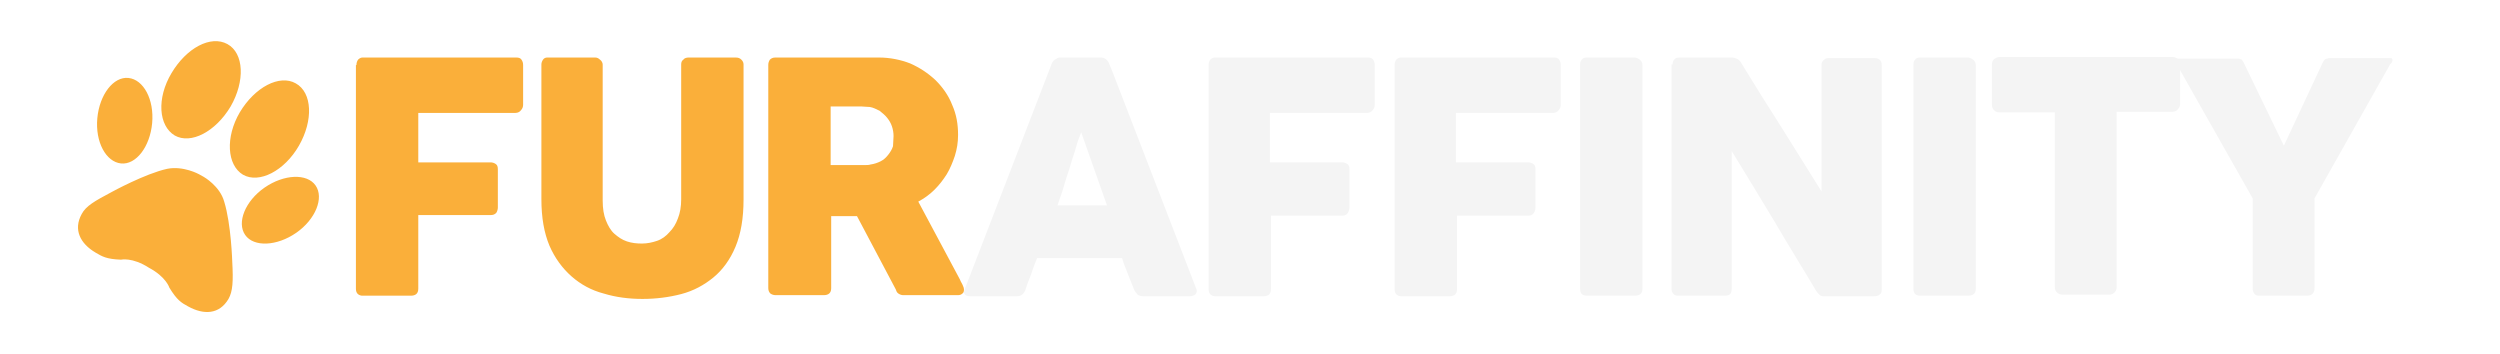
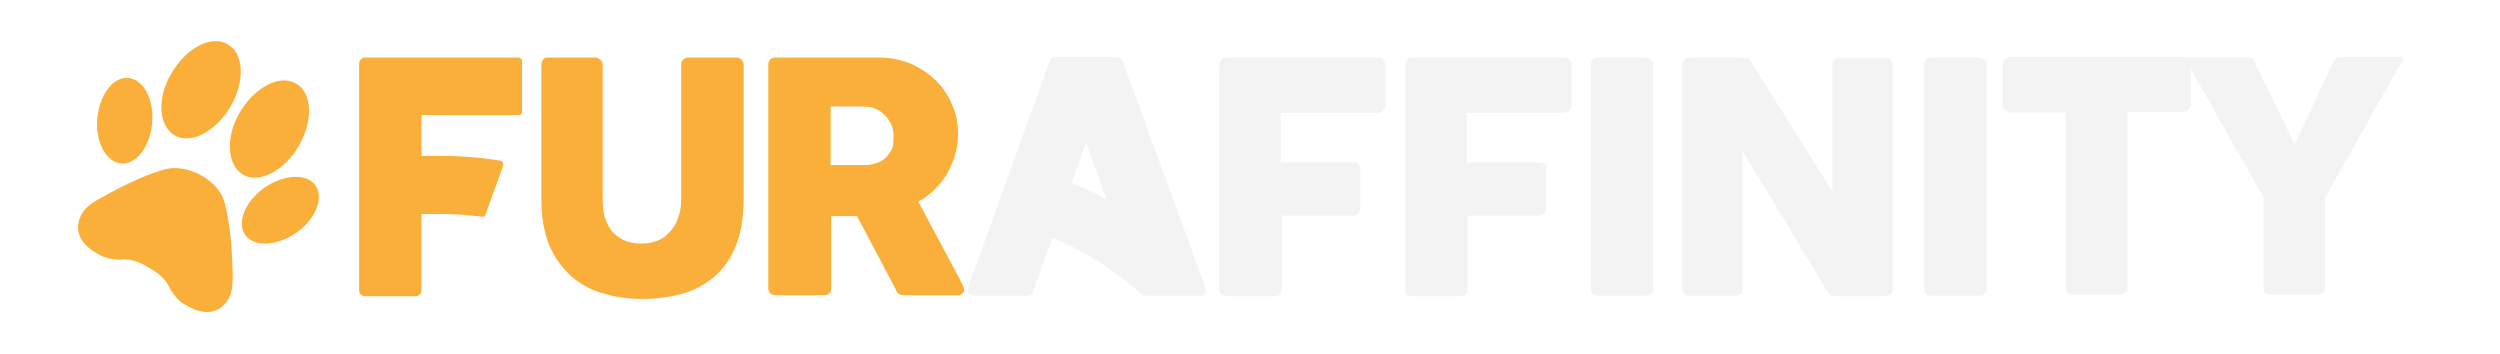
- <svg xmlns="http://www.w3.org/2000/svg" version="1.1" id="Layer_1" x="0px" y="0px" viewBox="0 0 465 65.7" style="enable-background:new 0 0 465 65.7;" xml:space="preserve">
+ <svg xmlns="http://www.w3.org/2000/svg" version="1.1" id="Layer_1" x="0px" y="0px" viewBox="107 40.3 465 65.7" style="enable-background:new 107 40.3 465 65.7;" xml:space="preserve">
  <style type="text/css">
- 	.st0{fill:#F4F4F4;}
+ 	.st0{fill:#F3F3F3;}
	.st1{fill:#FAAF3A;}
</style>
  <g id="XMLID_11_">
-     <path id="XMLID_12_" class="st0" d="M195.6,11.9c0-0.1,0.1-0.2,0.2-0.4c0.1-0.1,0.2-0.3,0.4-0.4c0.2-0.1,0.3-0.2,0.5-0.3   c0.2-0.1,0.3-0.1,0.5-0.1h7.6c0.3,0,0.6,0.1,0.9,0.3c0.2,0.2,0.4,0.4,0.5,0.6l0.7,1.7l15.6,40.4c0.2,0.4,0.1,0.7-0.1,1   c-0.2,0.2-0.6,0.4-1.1,0.4h-8.6c-0.5,0-0.8-0.1-1.1-0.3c-0.2-0.2-0.4-0.5-0.6-0.8c-0.4-1-0.8-2-1.2-3c-0.4-1-0.8-2-1.1-3h-15.8   c-0.4,1-0.8,2-1.1,3c-0.4,1-0.8,2-1.1,3c-0.3,0.7-0.8,1.1-1.5,1.1h-8.8c-0.4,0-0.7-0.1-0.9-0.3c-0.2-0.2-0.3-0.5-0.1-0.9   L195.6,11.9z M201.1,24.6c-0.4,1-0.8,2.1-1.1,3.3c-0.4,1.2-0.8,2.4-1.1,3.5c-0.4,1.2-0.8,2.4-1.1,3.5s-0.8,2.3-1.1,3.3h9.2   L201.1,24.6z" />
-     <path id="XMLID_15_" class="st0" d="M224.8,12.1c0-0.4,0.1-0.7,0.3-1c0.2-0.2,0.5-0.4,0.8-0.4h28.5c0.5,0,0.8,0.1,1,0.4   c0.2,0.3,0.3,0.6,0.3,1v7.4c0,0.3-0.1,0.7-0.4,1c-0.2,0.3-0.6,0.5-1,0.5h-18.1v9.2h13.4c0.4,0,0.7,0.1,1,0.3c0.3,0.2,0.4,0.5,0.4,1   v7.1c0,0.3-0.1,0.7-0.3,1c-0.2,0.3-0.5,0.5-0.9,0.5h-13.4v13.7c0,0.9-0.5,1.3-1.4,1.3h-9.1c-0.7-0.1-1.1-0.5-1.1-1.3V12.1z" />
-     <path id="XMLID_17_" class="st0" d="M259.4,12.1c0-0.4,0.1-0.7,0.3-1c0.2-0.2,0.5-0.4,0.8-0.4h28.5c0.5,0,0.8,0.1,1,0.4   c0.2,0.3,0.3,0.6,0.3,1v7.4c0,0.3-0.1,0.7-0.4,1c-0.2,0.3-0.6,0.5-1,0.5h-18.1v9.2h13.4c0.4,0,0.7,0.1,1,0.3c0.3,0.2,0.4,0.5,0.4,1   v7.1c0,0.3-0.1,0.7-0.3,1c-0.2,0.3-0.5,0.5-0.9,0.5h-13.4v13.7c0,0.9-0.5,1.3-1.4,1.3h-9.1c-0.7-0.1-1.1-0.5-1.1-1.3V12.1z" />
-     <path id="XMLID_19_" class="st0" d="M293.9,12c0-0.4,0.1-0.7,0.3-0.9c0.2-0.3,0.5-0.4,1-0.4h8.8c0.3,0,0.6,0.1,1,0.4   c0.3,0.2,0.5,0.6,0.5,1v41.6c0,0.9-0.5,1.3-1.5,1.3h-8.8c-0.9,0-1.3-0.4-1.3-1.3V12z" />
-     <path id="XMLID_21_" class="st0" d="M311.1,12c0-0.4,0.1-0.7,0.3-0.9c0.2-0.3,0.5-0.4,1-0.4h9.7c0.3,0,0.6,0.1,0.9,0.2   c0.3,0.1,0.6,0.4,0.8,0.7c2.5,4.1,5,8.1,7.5,12c2.5,4,5,8,7.5,12V11.9c0.1-0.4,0.2-0.6,0.5-0.8c0.2-0.2,0.5-0.3,0.8-0.3h8.5   c0.4,0,0.8,0.1,1,0.3c0.3,0.2,0.4,0.6,0.4,1v41.8c0,0.4-0.1,0.7-0.4,0.9c-0.2,0.2-0.6,0.3-1,0.3h-9.5c-0.3,0-0.5-0.1-0.7-0.3   c-0.2-0.2-0.4-0.4-0.6-0.7c-2.6-4.4-5.3-8.7-7.8-13c-2.6-4.3-5.2-8.6-7.9-13v25.6c0,0.4-0.1,0.8-0.3,1c-0.2,0.2-0.6,0.3-1.1,0.3   h-8.5c-0.5,0-0.8-0.1-1-0.4c-0.2-0.2-0.3-0.6-0.3-0.9V12z" />
-     <path id="XMLID_23_" class="st0" d="M355.9,12c0-0.4,0.1-0.7,0.3-0.9c0.2-0.3,0.5-0.4,1-0.4h8.8c0.3,0,0.6,0.1,1,0.4   c0.3,0.2,0.5,0.6,0.5,1v41.6c0,0.9-0.5,1.3-1.5,1.3h-8.8c-0.9,0-1.3-0.4-1.3-1.3V12z" />
-     <path id="XMLID_25_" class="st0" d="M370.5,12c0-0.4,0.1-0.7,0.4-1c0.3-0.2,0.6-0.4,1-0.4H404c0.4,0,0.7,0.1,1,0.3   c0.3,0.2,0.4,0.5,0.5,1v7.4c0,0.4-0.1,0.7-0.4,1c-0.2,0.3-0.6,0.5-1.1,0.5h-10.3v32.6c0,0.4-0.1,0.7-0.4,1c-0.3,0.3-0.6,0.4-1,0.4   h-8.7c-0.3,0-0.7-0.1-1-0.4c-0.3-0.3-0.4-0.6-0.4-1V20.9h-10.3c-0.4,0-0.7-0.1-1-0.4c-0.3-0.3-0.4-0.6-0.4-1.1V12z" />
-     <path id="XMLID_27_" class="st0" d="M424.8,27.1l7.2-15.4c0.1-0.2,0.2-0.4,0.3-0.5c0.1-0.1,0.2-0.2,0.2-0.2c0.1,0,0.2-0.1,0.3-0.1   c0.1,0,0.2,0,0.3-0.1h11.5c0.1,0,0.3,0,0.3,0.1c0.1,0.1,0.1,0.2,0.1,0.3c0,0.2-0.1,0.5-0.4,0.7l-14.1,25v16.7   c0,0.9-0.5,1.4-1.4,1.4h-8.9c-0.4,0-0.7-0.1-0.9-0.4c-0.2-0.2-0.3-0.6-0.3-1V36.9l-14.1-24.9c-0.3-0.3-0.4-0.5-0.4-0.7   c0-0.1,0-0.2,0.1-0.3c0.1-0.1,0.2-0.1,0.3-0.1h11.5c0.1,0,0.2,0.1,0.3,0.1c0.1,0,0.2,0,0.2,0.1c0.1,0,0.2,0.1,0.2,0.2   c0.1,0.1,0.2,0.3,0.3,0.5L424.8,27.1z" />
+     <path id="XMLID_15_" class="st0" d="M333.8,52.4c0-0.4,0.1-0.7,0.3-1c0.2-0.2,0.5-0.4,0.8-0.4h28.5c0.5,0,0.8,0.1,1,0.4   c0.2,0.3,0.3,0.6,0.3,1v7.4c0,0.3-0.1,0.7-0.4,1c-0.2,0.3-0.6,0.5-1,0.5h-18.1v9.2h13.4c0.4,0,0.7,0.1,1,0.3s0.4,0.5,0.4,1v7.1   c0,0.3-0.1,0.7-0.3,1c-0.2,0.3-0.5,0.5-0.9,0.5h-13.4v13.7c0,0.9-0.5,1.3-1.4,1.3h-9.1c-0.7-0.1-1.1-0.5-1.1-1.3V52.4z" />
+     <path id="XMLID_17_" class="st0" d="M368.4,52.4c0-0.4,0.1-0.7,0.3-1c0.2-0.2,0.5-0.4,0.8-0.4H398c0.5,0,0.8,0.1,1,0.4   c0.2,0.3,0.3,0.6,0.3,1v7.4c0,0.3-0.1,0.7-0.4,1c-0.2,0.3-0.6,0.5-1,0.5h-18.1v9.2h13.4c0.4,0,0.7,0.1,1,0.3s0.4,0.5,0.4,1v7.1   c0,0.3-0.1,0.7-0.3,1c-0.2,0.3-0.5,0.5-0.9,0.5H380v13.7c0,0.9-0.5,1.3-1.4,1.3h-9.1c-0.7-0.1-1.1-0.5-1.1-1.3L368.4,52.4   L368.4,52.4z" />
+     <path id="XMLID_19_" class="st0" d="M402.9,52.3c0-0.4,0.1-0.7,0.3-0.9c0.2-0.3,0.5-0.4,1-0.4h8.8c0.3,0,0.6,0.1,1,0.4   c0.3,0.2,0.5,0.6,0.5,1V94c0,0.9-0.5,1.3-1.5,1.3h-8.8c-0.9,0-1.3-0.4-1.3-1.3V52.3z" />
+     <path id="XMLID_21_" class="st0" d="M420.1,52.3c0-0.4,0.1-0.7,0.3-0.9c0.2-0.3,0.5-0.4,1-0.4h9.7c0.3,0,0.6,0.1,0.9,0.2   s0.6,0.4,0.8,0.7c2.5,4.1,5,8.1,7.5,12c2.5,4,5,8,7.5,12V52.2c0.1-0.4,0.2-0.6,0.5-0.8c0.2-0.2,0.5-0.3,0.8-0.3h8.5   c0.4,0,0.8,0.1,1,0.3c0.3,0.2,0.4,0.6,0.4,1v41.8c0,0.4-0.1,0.7-0.4,0.9c-0.2,0.2-0.6,0.3-1,0.3h-9.5c-0.3,0-0.5-0.1-0.7-0.3   c-0.2-0.2-0.4-0.4-0.6-0.7c-2.6-4.4-5.3-8.7-7.8-13c-2.6-4.3-5.2-8.6-7.9-13V94c0,0.4-0.1,0.8-0.3,1c-0.2,0.2-0.6,0.3-1.1,0.3h-8.5   c-0.5,0-0.8-0.1-1-0.4c-0.2-0.2-0.3-0.6-0.3-0.9V52.3H420.1z" />
+     <path id="XMLID_23_" class="st0" d="M464.9,52.3c0-0.4,0.1-0.7,0.3-0.9c0.2-0.3,0.5-0.4,1-0.4h8.8c0.3,0,0.6,0.1,1,0.4   c0.3,0.2,0.5,0.6,0.5,1V94c0,0.9-0.5,1.3-1.5,1.3h-8.8c-0.9,0-1.3-0.4-1.3-1.3V52.3z" />
+     <path id="XMLID_25_" class="st0" d="M479.5,52.3c0-0.4,0.1-0.7,0.4-1c0.3-0.2,0.6-0.4,1-0.4H513c0.4,0,0.7,0.1,1,0.3   c0.3,0.2,0.4,0.5,0.5,1v7.4c0,0.4-0.1,0.7-0.4,1c-0.2,0.3-0.6,0.5-1.1,0.5h-10.3v32.6c0,0.4-0.1,0.7-0.4,1s-0.6,0.4-1,0.4h-8.7   c-0.3,0-0.7-0.1-1-0.4c-0.3-0.3-0.4-0.6-0.4-1V61.2h-10.3c-0.4,0-0.7-0.1-1-0.4s-0.4-0.6-0.4-1.1L479.5,52.3L479.5,52.3z" />
+     <path id="XMLID_27_" class="st0" d="M533.8,67.2l7.2-15.4c0.1-0.2,0.2-0.4,0.3-0.5c0.1-0.1,0.2-0.2,0.2-0.2c0.1,0,0.2-0.1,0.3-0.1   c0.1,0,0.2,0,0.3-0.1h11.5c0.1,0,0.3,0,0.3,0.1c0.1,0.1,0.1,0.2,0.1,0.3c0,0.2-0.1,0.5-0.4,0.7l-14.1,25v16.7   c0,0.9-0.5,1.4-1.4,1.4h-8.9c-0.4,0-0.7-0.1-0.9-0.4c-0.2-0.2-0.3-0.6-0.3-1V77l-14.1-24.9c-0.3-0.3-0.4-0.5-0.4-0.7   c0-0.1,0-0.2,0.1-0.3c0.1-0.1,0.2-0.1,0.3-0.1h11.5c0.1,0,0.2,0.1,0.3,0.1c0.1,0,0.2,0,0.2,0.1c0.1,0,0.2,0.1,0.2,0.2   c0.1,0.1,0.2,0.3,0.3,0.5L533.8,67.2z" />
  </g>
  <g id="XMLID_3_">
-     <path id="XMLID_4_" class="st1" d="M66.3,12.1c0-0.4,0.1-0.7,0.3-1c0.2-0.2,0.5-0.4,0.8-0.4H96c0.5,0,0.8,0.1,1,0.4   c0.2,0.3,0.3,0.6,0.3,1v7.4c0,0.3-0.1,0.7-0.4,1c-0.2,0.3-0.6,0.5-1,0.5H77.8v9.2h13.4c0.4,0,0.7,0.1,1,0.3c0.3,0.2,0.4,0.5,0.4,1   v7.1c0,0.3-0.1,0.7-0.3,1C92,39.9,91.7,40,91.3,40H77.8v13.7c0,0.9-0.5,1.3-1.4,1.3h-9.1c-0.7-0.1-1.1-0.5-1.1-1.3V12.1z" />
-     <path id="XMLID_6_" class="st1" d="M112.1,37.3c0,1.5,0.2,2.7,0.6,3.7c0.4,1,0.9,1.9,1.6,2.5c0.7,0.6,1.4,1.1,2.3,1.4   c0.9,0.3,1.8,0.4,2.8,0.4c1,0,1.9-0.2,2.8-0.5c0.9-0.3,1.7-0.9,2.3-1.6c0.7-0.7,1.2-1.5,1.6-2.6c0.4-1,0.6-2.2,0.6-3.5V12   c0-0.4,0.1-0.7,0.4-0.9c0.2-0.3,0.6-0.4,1-0.4h8.7c0.5,0,0.8,0.1,1.1,0.4c0.3,0.3,0.4,0.6,0.4,0.9v25.1c0,3.5-0.5,6.4-1.5,8.8   c-1,2.4-2.4,4.3-4.1,5.7c-1.7,1.4-3.7,2.5-6,3.1c-2.3,0.6-4.7,0.9-7.2,0.9c-2.5,0-4.9-0.3-7.2-1c-2.3-0.6-4.3-1.7-6-3.2   c-1.7-1.5-3.1-3.4-4.1-5.7c-1-2.4-1.5-5.2-1.5-8.7V12c0-0.3,0.1-0.6,0.3-0.9c0.2-0.3,0.5-0.4,0.8-0.4h8.9c0.3,0,0.6,0.1,0.9,0.4   c0.3,0.2,0.5,0.6,0.5,0.9V37.3z" />
-     <path id="XMLID_8_" class="st1" d="M142.9,12.1c0-0.4,0.1-0.7,0.3-1c0.2-0.2,0.5-0.4,1-0.4h19.3c2,0,4,0.4,5.8,1.1   c1.8,0.8,3.3,1.8,4.7,3.1c1.3,1.3,2.4,2.8,3.1,4.6c0.8,1.8,1.1,3.6,1.1,5.6c0,1.4-0.2,2.6-0.6,3.9c-0.4,1.2-0.9,2.4-1.5,3.4   c-0.7,1.1-1.4,2-2.3,2.9c-0.9,0.9-1.9,1.6-3,2.2l7.7,14.4c0.1,0.3,0.3,0.6,0.5,1c0.2,0.4,0.3,0.7,0.3,1c0,0.3-0.1,0.6-0.3,0.7   c-0.2,0.2-0.5,0.3-0.8,0.3h-10.2c-0.3,0-0.6-0.1-0.9-0.3c-0.3-0.2-0.4-0.5-0.5-0.8l-7.2-13.6h-4.8v13.4c0,0.9-0.5,1.3-1.4,1.3h-8.9   c-0.4,0-0.7-0.1-1-0.3c-0.2-0.2-0.4-0.5-0.4-1V12.1z M166.2,25.3c0-0.6-0.1-1.2-0.3-1.8c-0.2-0.6-0.5-1.1-0.9-1.6   c-0.4-0.5-0.9-0.9-1.4-1.3c-0.6-0.3-1.2-0.6-1.8-0.7c-0.6,0-1.1-0.1-1.6-0.1c-0.5,0-1,0-1.6,0h-4.1v10.9h5.5c0.4,0,0.7,0,1,0   c0.3,0,0.6,0,0.9-0.1c0.7-0.1,1.3-0.3,1.9-0.6c0.6-0.3,1-0.7,1.4-1.2c0.4-0.5,0.7-1,0.9-1.6C166.1,26.6,166.2,26,166.2,25.3z" />
+     <path id="XMLID_6_" class="st1" d="M219.1,77.6c0,1.5,0.2,2.7,0.6,3.7s0.9,1.9,1.6,2.5c0.7,0.6,1.4,1.1,2.3,1.4   c0.9,0.3,1.8,0.4,2.8,0.4s1.9-0.2,2.8-0.5c0.9-0.3,1.7-0.9,2.3-1.6c0.7-0.7,1.2-1.5,1.6-2.6c0.4-1,0.6-2.2,0.6-3.5V52.3   c0-0.4,0.1-0.7,0.4-0.9c0.2-0.3,0.6-0.4,1-0.4h8.7c0.5,0,0.8,0.1,1.1,0.4c0.3,0.3,0.4,0.6,0.4,0.9v25.1c0,3.5-0.5,6.4-1.5,8.8   c-1,2.4-2.4,4.3-4.1,5.7c-1.7,1.4-3.7,2.5-6,3.1s-4.7,0.9-7.2,0.9s-4.9-0.3-7.2-1c-2.3-0.6-4.3-1.7-6-3.2s-3.1-3.4-4.1-5.7   c-1-2.4-1.5-5.2-1.5-8.7v-25c0-0.3,0.1-0.6,0.3-0.9c0.2-0.3,0.5-0.4,0.8-0.4h8.9c0.3,0,0.6,0.1,0.9,0.4c0.3,0.2,0.5,0.6,0.5,0.9   V77.6L219.1,77.6z" />
+     <path id="XMLID_8_" class="st1" d="M249.9,52.4c0-0.4,0.1-0.7,0.3-1c0.2-0.2,0.5-0.4,1-0.4h19.3c2,0,4,0.4,5.8,1.1   c1.8,0.8,3.3,1.8,4.7,3.1c1.3,1.3,2.4,2.8,3.1,4.6c0.8,1.8,1.1,3.6,1.1,5.6c0,1.4-0.2,2.6-0.6,3.9c-0.4,1.2-0.9,2.4-1.5,3.4   c-0.7,1.1-1.4,2-2.3,2.9c-0.9,0.9-1.9,1.6-3,2.2l7.7,14.4c0.1,0.3,0.3,0.6,0.5,1s0.3,0.7,0.3,1s-0.1,0.6-0.3,0.7   c-0.2,0.2-0.5,0.3-0.8,0.3H275c-0.3,0-0.6-0.1-0.9-0.3c-0.3-0.2-0.4-0.5-0.5-0.8l-7.2-13.6h-4.8v13.4c0,0.9-0.5,1.3-1.4,1.3h-8.9   c-0.4,0-0.7-0.1-1-0.3c-0.2-0.2-0.4-0.5-0.4-1L249.9,52.4L249.9,52.4z M273.2,65.6c0-0.6-0.1-1.2-0.3-1.8s-0.5-1.1-0.9-1.6   s-0.9-0.9-1.4-1.3c-0.6-0.3-1.2-0.6-1.8-0.7c-0.6,0-1.1-0.1-1.6-0.1s-1,0-1.6,0h-4.1V71h5.5c0.4,0,0.7,0,1,0c0.3,0,0.6,0,0.9-0.1   c0.7-0.1,1.3-0.3,1.9-0.6c0.6-0.3,1-0.7,1.4-1.2c0.4-0.5,0.7-1,0.9-1.6C273.1,66.9,273.2,66.3,273.2,65.6z" />
  </g>
  <g id="XMLID_54_">
-     <path id="XMLID_55_" class="st1" d="M43.2,48.7c0.2,3.6,0.1,5.5-0.7,6.9c-1.7,2.9-4.6,3-7.5,1.4c-1.3-0.7-2.1-1.2-3.5-3.5   c0,0-0.6-2-3.8-3.7c-3.1-2-5.2-1.5-5.2-1.5c-2.7-0.1-3.5-0.6-4.7-1.3c-2.9-1.7-4.2-4.3-2.6-7.2c0.8-1.5,2.4-2.4,5.6-4.1   c0,0,6.2-3.4,10.3-4.3c3-0.6,5.9,1,5.9,1l0.9,0.5l0,0c0,0,3,1.7,3.8,4.6C43,41.7,43.2,48.7,43.2,48.7z M32.5,25.2   c3,1.7,7.6-0.7,10.4-5.4c2.7-4.7,2.5-9.9-0.6-11.6s-7.6,0.7-10.4,5.4S29.5,23.4,32.5,25.2z M22.5,30.4c2.8,0.3,5.4-3.1,5.8-7.5   s-1.6-8.1-4.4-8.4s-5.4,3.1-5.8,7.5C17.7,26.4,19.7,30.1,22.5,30.4z M45.2,32.5c3,1.7,7.7-0.7,10.4-5.4c2.7-4.7,2.5-9.9-0.6-11.6   c-3-1.7-7.6,0.7-10.4,5.4C41.9,25.5,42.2,30.7,45.2,32.5z M58.7,34.5c-1.6-2.3-5.9-2.1-9.5,0.4s-5.2,6.5-3.6,8.8   c1.6,2.3,5.9,2.1,9.5-0.4C58.7,40.8,60.3,36.8,58.7,34.5z" />
+     <path id="XMLID_55_" class="st1" d="M150.2,89c0.2,3.6,0.1,5.5-0.7,6.9c-1.7,2.9-4.6,3-7.5,1.4c-1.3-0.7-2.1-1.2-3.5-3.5   c0,0-0.6-2-3.8-3.7c-3.1-2-5.2-1.5-5.2-1.5c-2.7-0.1-3.5-0.6-4.7-1.3c-2.9-1.7-4.2-4.3-2.6-7.2c0.8-1.5,2.4-2.4,5.6-4.1   c0,0,6.2-3.4,10.3-4.3c3-0.6,5.9,1,5.9,1l0.9,0.5l0,0c0,0,3,1.7,3.8,4.6C150,82,150.2,89,150.2,89z M139.5,65.5   c3,1.7,7.6-0.7,10.4-5.4c2.7-4.7,2.5-9.9-0.6-11.6s-7.6,0.7-10.4,5.4S136.5,63.7,139.5,65.5z M129.5,70.7c2.8,0.3,5.4-3.1,5.8-7.5   c0.4-4.4-1.6-8.1-4.4-8.4c-2.8-0.3-5.4,3.1-5.8,7.5S126.7,70.4,129.5,70.7z M152.2,72.8c3,1.7,7.7-0.7,10.4-5.4   c2.7-4.7,2.5-9.9-0.6-11.6c-3-1.7-7.6,0.7-10.4,5.4C148.9,65.8,149.2,71,152.2,72.8z M165.7,74.8c-1.6-2.3-5.9-2.1-9.5,0.4   c-3.6,2.5-5.2,6.5-3.6,8.8c1.6,2.3,5.9,2.1,9.5-0.4C165.7,81.1,167.3,77.1,165.7,74.8z" />
  </g>
+   <path class="st0" d="M330.5,95.3c0.6,0,1-0.6,0.8-1.2l-0.6-1.7l-0.7-1.9l-14.2-38.9c-0.2-0.4-0.6-0.7-1-0.7h-11.5  c-0.5,0-0.9,0.3-1,0.7l-7,19.3l-3.7,10.3L287,93.9c-0.3,0.7,0.3,1.4,1,1.4h10.1c0.5,0,0.9-0.3,1-0.7l3.7-10.1  c7.5,3.1,13,7.4,16.4,10.4c0.3,0.3,0.7,0.4,1.1,0.4C320.3,95.3,330.5,95.3,330.5,95.3z M306.3,74.3l2.7-7.4l3.8,10.5  C310.8,76.3,308.7,75.3,306.3,74.3z" />
+   <path class="st1" d="M200.6,71.1l-3.3,9.1c-0.1,0.3-0.4,0.5-0.7,0.4c-2.4-0.3-4.9-0.5-7.6-0.5h-3.6v14.2c0,0.6-0.5,1.1-1.1,1.1h-9.4  c-0.6,0-1.1-0.5-1.1-1.1V52.1c0-0.6,0.5-1.1,1.1-1.1h28.4c0.5,0,0.8,0.3,0.8,0.8v9.5c-0.1,0.3-0.4,0.4-0.6,0.4h-18.1v7.6h3.6  c3.9,0,7.6,0.3,11.1,0.9C200.5,70.3,200.7,70.7,200.6,71.1z" />
</svg>
